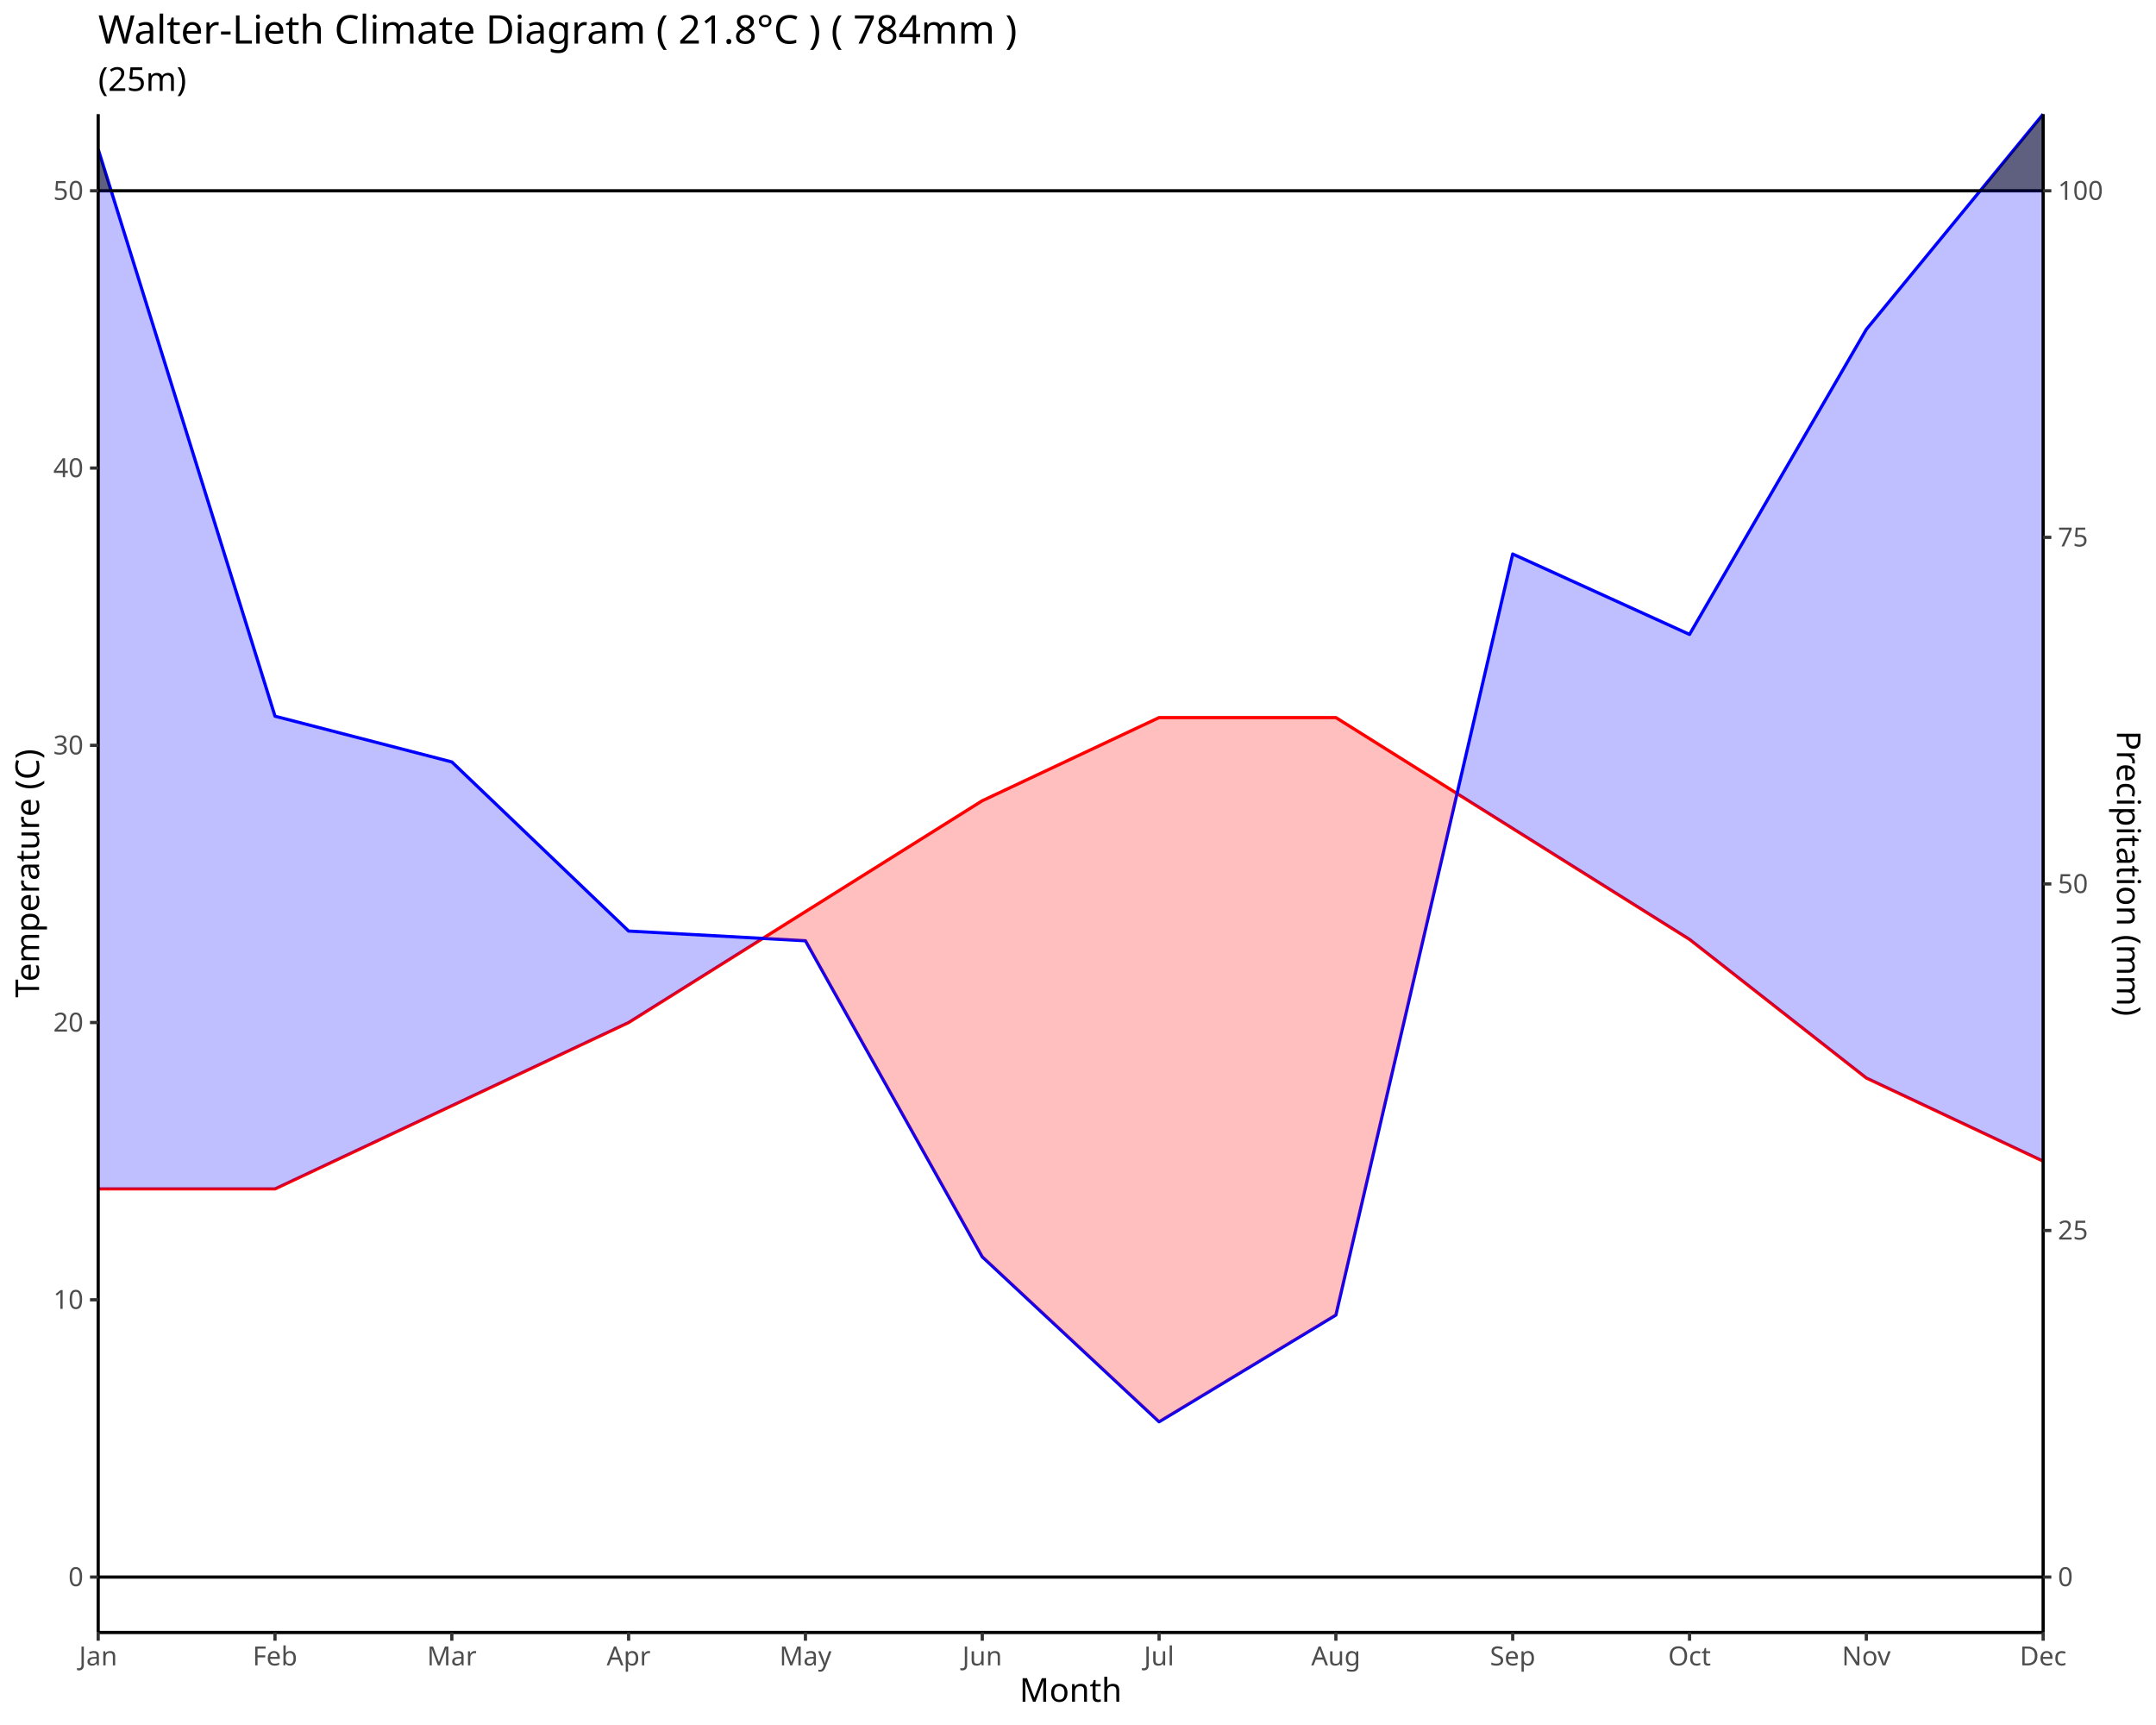
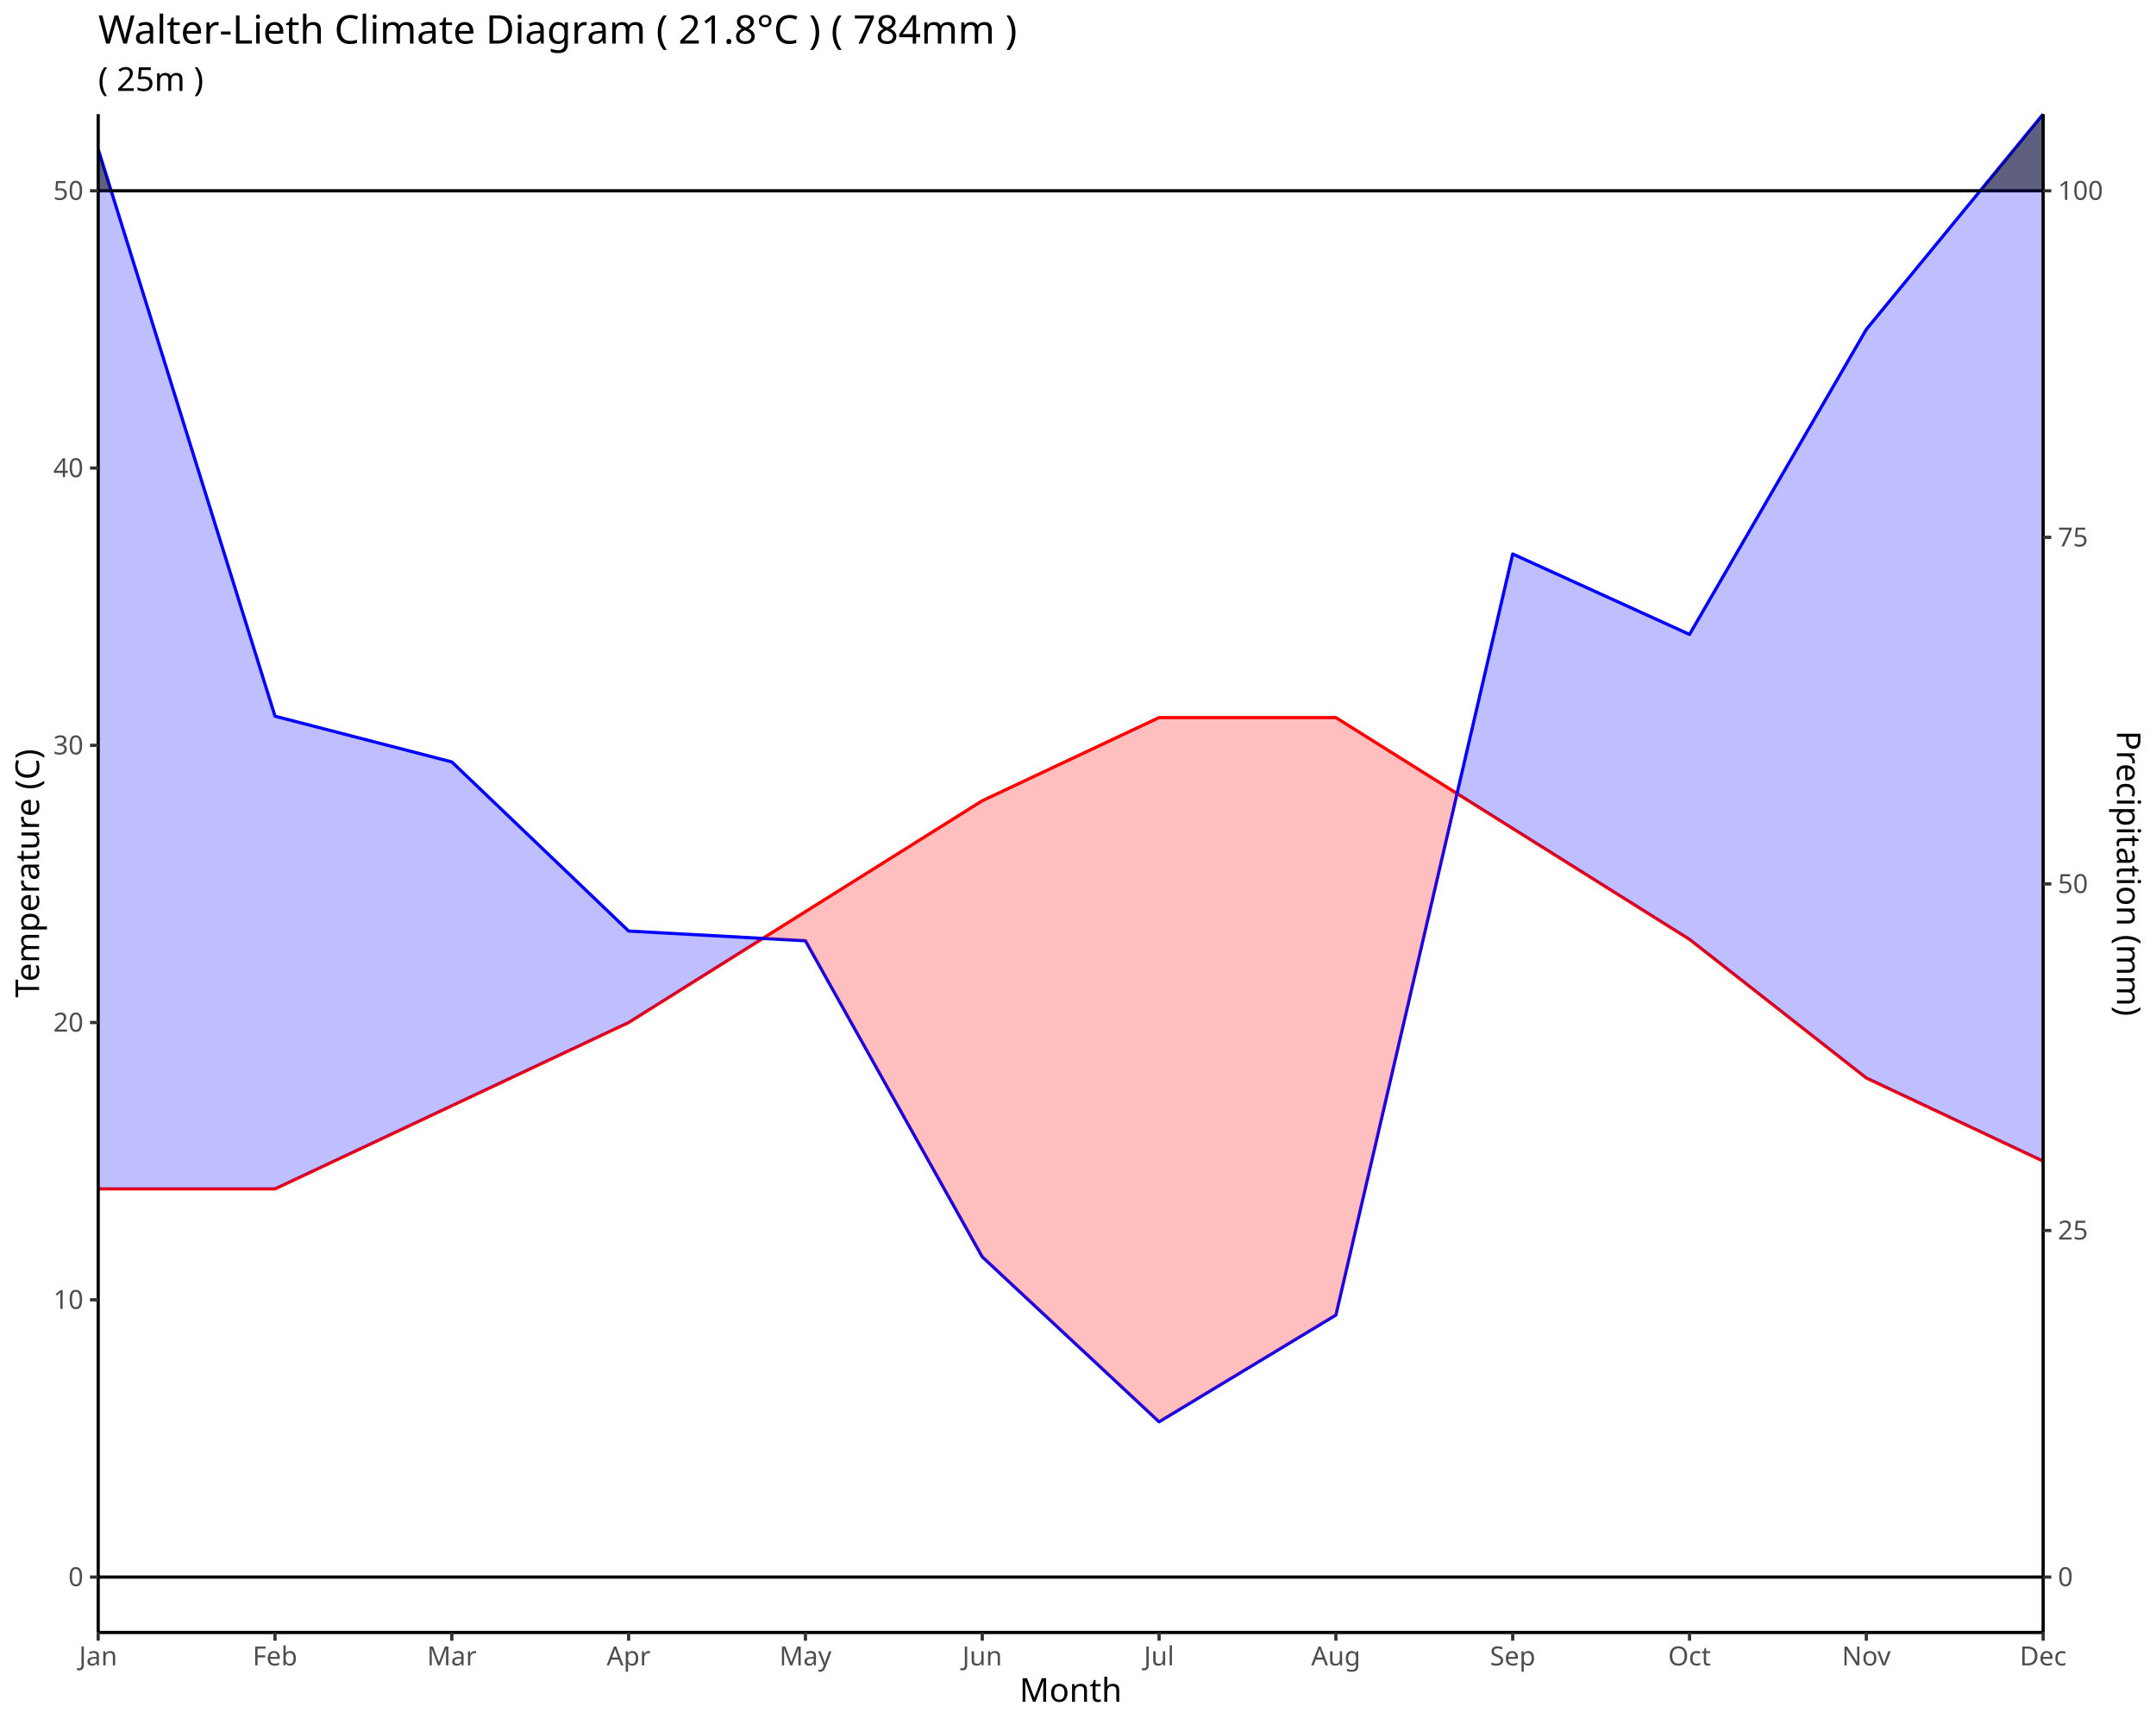
<svg xmlns="http://www.w3.org/2000/svg" class="svglite" data-engine-version="2.0" width="720.00pt" height="576.00pt" viewBox="0 0 720.00 576.00">
  <defs>
    <style type="text/css">
    .svglite line, .svglite polyline, .svglite polygon, .svglite path, .svglite rect, .svglite circle {
      fill: none;
      stroke: #000000;
      stroke-linecap: round;
      stroke-linejoin: round;
      stroke-miterlimit: 10.00;
    }
  </style>
  </defs>
  <rect width="100%" height="100%" style="stroke: none; fill: #FFFFFF;" />
  <defs>
    <clipPath id="cpMC4wMHw3MjAuMDB8MC4wMHw1NzYuMDA=">
      <rect x="0.00" y="0.00" width="720.00" height="576.00" />
    </clipPath>
  </defs>
  <g clip-path="url(#cpMC4wMHw3MjAuMDB8MC4wMHw1NzYuMDA=)">
    <rect x="0.00" y="0.00" width="720.00" height="576.00" style="stroke-width: 1.07; stroke: #FFFFFF; fill: #FFFFFF;" />
    <rect x="32.79" y="38.12" width="649.52" height="507.00" style="stroke-width: 1.07; stroke: none; fill: #FFFFFF;" />
    <polyline points="32.79,396.99 91.84,396.99 150.89,369.22 209.93,341.44 254.73,313.35 254.73,313.35 268.98,304.41 328.03,267.38 387.08,239.61 446.12,239.61 486.58,264.98 486.58,264.98 505.17,276.64 564.22,313.67 623.26,359.96 682.31,387.73 " style="stroke-width: 1.07; stroke: #FF0000; stroke-linecap: butt;" />
    <polyline points="32.79,49.83 91.84,239.15 150.89,254.42 209.93,310.89 254.73,313.35 254.73,313.35 268.98,314.13 328.03,419.67 387.08,474.75 446.12,439.11 486.58,264.98 486.58,264.98 505.17,184.99 564.22,211.84 623.26,110.00 682.31,38.12 " style="stroke-width: 1.07; stroke: #0000FF; stroke-linecap: butt;" />
    <line x1="32.79" y1="63.71" x2="682.31" y2="63.71" style="stroke-width: 1.07; stroke-linecap: butt;" />
    <line x1="32.79" y1="526.60" x2="682.31" y2="526.60" style="stroke-width: 1.07; stroke-linecap: butt;" />
    <polygon points="32.79,49.83 91.84,239.15 150.89,254.42 209.93,310.89 254.73,313.35 486.58,264.98 505.17,184.99 564.22,211.84 623.26,110.00 682.31,38.12 682.31,387.73 623.26,359.96 564.22,313.67 505.17,276.64 486.58,264.98 254.73,313.35 209.93,341.44 150.89,369.22 91.84,396.99 32.79,396.99 " style="stroke-width: 0.00; stroke: none; stroke-linecap: butt; fill: #0000FF; fill-opacity: 0.25;" />
    <polyline points="32.79,49.83 91.84,239.15 150.89,254.42 209.93,310.89 254.73,313.35 486.58,264.98 505.17,184.99 564.22,211.84 623.26,110.00 682.31,38.12 " style="stroke-width: 1.07; stroke: none; stroke-linecap: butt;" />
    <polyline points="682.31,387.73 623.26,359.96 564.22,313.67 505.17,276.64 486.58,264.98 254.73,313.35 209.93,341.44 150.89,369.22 91.84,396.99 32.79,396.99 " style="stroke-width: 1.07; stroke: none; stroke-linecap: butt;" />
    <polygon points="254.73,313.35 268.98,304.41 328.03,267.38 387.08,239.61 446.12,239.61 486.58,264.98 486.58,264.98 446.12,439.11 387.08,474.75 328.03,419.67 268.98,314.13 254.73,313.35 " style="stroke-width: 0.00; stroke: none; stroke-linecap: butt; fill: #FF0000; fill-opacity: 0.25;" />
    <polyline points="254.73,313.35 268.98,304.41 328.03,267.38 387.08,239.61 446.12,239.61 486.58,264.98 " style="stroke-width: 1.07; stroke: none; stroke-linecap: butt;" />
    <polyline points="486.58,264.98 446.12,439.11 387.08,474.75 328.03,419.67 268.98,314.13 254.73,313.35 " style="stroke-width: 1.07; stroke: none; stroke-linecap: butt;" />
    <polygon points="32.79,49.83 32.79,49.83 37.12,63.71 661.29,63.71 682.31,38.12 682.31,38.12 682.31,63.71 682.31,63.71 661.29,63.71 37.12,63.71 32.79,63.71 32.79,63.71 " style="stroke-width: 0.00; stroke: none; stroke-linecap: butt; fill: #000000; fill-opacity: 0.50;" />
    <polyline points="32.79,49.83 32.79,49.83 37.12,63.71 661.29,63.71 682.31,38.12 682.31,38.12 " style="stroke-width: 1.07; stroke: none; stroke-linecap: butt;" />
    <polyline points="682.31,63.71 682.31,63.71 661.29,63.71 37.12,63.71 32.79,63.71 32.79,63.71 " style="stroke-width: 1.07; stroke: none; stroke-linecap: butt;" />
    <polyline points="32.79,545.11 32.79,38.12 " style="stroke-width: 1.07; stroke-linecap: butt;" />
    <text x="27.86" y="529.63" text-anchor="end" style="font-size: 8.80px; fill: #4D4D4D; font-family: sans;" textLength="4.89px" lengthAdjust="spacingAndGlyphs">0</text>
    <text x="27.86" y="437.05" text-anchor="end" style="font-size: 8.80px; fill: #4D4D4D; font-family: sans;" textLength="9.79px" lengthAdjust="spacingAndGlyphs">10</text>
    <text x="27.86" y="344.47" text-anchor="end" style="font-size: 8.80px; fill: #4D4D4D; font-family: sans;" textLength="9.79px" lengthAdjust="spacingAndGlyphs">20</text>
    <text x="27.86" y="251.90" text-anchor="end" style="font-size: 8.80px; fill: #4D4D4D; font-family: sans;" textLength="9.79px" lengthAdjust="spacingAndGlyphs">30</text>
    <text x="27.86" y="159.32" text-anchor="end" style="font-size: 8.80px; fill: #4D4D4D; font-family: sans;" textLength="9.79px" lengthAdjust="spacingAndGlyphs">40</text>
    <text x="27.86" y="66.74" text-anchor="end" style="font-size: 8.80px; fill: #4D4D4D; font-family: sans;" textLength="9.79px" lengthAdjust="spacingAndGlyphs">50</text>
    <polyline points="30.05,526.60 32.79,526.60 " style="stroke-width: 1.07; stroke: #333333; stroke-linecap: butt;" />
    <polyline points="30.05,434.02 32.79,434.02 " style="stroke-width: 1.07; stroke: #333333; stroke-linecap: butt;" />
    <polyline points="30.05,341.44 32.79,341.44 " style="stroke-width: 1.07; stroke: #333333; stroke-linecap: butt;" />
    <polyline points="30.05,248.87 32.79,248.87 " style="stroke-width: 1.07; stroke: #333333; stroke-linecap: butt;" />
    <polyline points="30.05,156.29 32.79,156.29 " style="stroke-width: 1.07; stroke: #333333; stroke-linecap: butt;" />
    <polyline points="30.05,63.71 32.79,63.71 " style="stroke-width: 1.07; stroke: #333333; stroke-linecap: butt;" />
    <polyline points="682.31,545.11 682.31,38.12 " style="stroke-width: 1.07; stroke-linecap: butt;" />
    <polyline points="685.05,526.60 682.31,526.60 " style="stroke-width: 1.07; stroke: #333333; stroke-linecap: butt;" />
    <polyline points="685.05,410.88 682.31,410.88 " style="stroke-width: 1.07; stroke: #333333; stroke-linecap: butt;" />
    <polyline points="685.05,295.16 682.31,295.16 " style="stroke-width: 1.07; stroke: #333333; stroke-linecap: butt;" />
    <polyline points="685.05,179.43 682.31,179.43 " style="stroke-width: 1.07; stroke: #333333; stroke-linecap: butt;" />
    <polyline points="685.05,63.71 682.31,63.71 " style="stroke-width: 1.07; stroke: #333333; stroke-linecap: butt;" />
    <text x="687.24" y="529.63" style="font-size: 8.80px; fill: #4D4D4D; font-family: sans;" textLength="4.89px" lengthAdjust="spacingAndGlyphs">0</text>
    <text x="687.24" y="413.90" style="font-size: 8.80px; fill: #4D4D4D; font-family: sans;" textLength="9.79px" lengthAdjust="spacingAndGlyphs">25</text>
    <text x="687.24" y="298.18" style="font-size: 8.80px; fill: #4D4D4D; font-family: sans;" textLength="9.79px" lengthAdjust="spacingAndGlyphs">50</text>
    <text x="687.24" y="182.46" style="font-size: 8.80px; fill: #4D4D4D; font-family: sans;" textLength="9.79px" lengthAdjust="spacingAndGlyphs">75</text>
    <text x="687.24" y="66.74" style="font-size: 8.80px; fill: #4D4D4D; font-family: sans;" textLength="14.68px" lengthAdjust="spacingAndGlyphs">100</text>
    <polyline points="32.79,545.11 682.31,545.11 " style="stroke-width: 1.07; stroke-linecap: butt;" />
    <polyline points="32.79,547.85 32.79,545.11 " style="stroke-width: 1.07; stroke: #333333; stroke-linecap: butt;" />
    <polyline points="91.84,547.85 91.84,545.11 " style="stroke-width: 1.07; stroke: #333333; stroke-linecap: butt;" />
    <polyline points="150.89,547.85 150.89,545.11 " style="stroke-width: 1.07; stroke: #333333; stroke-linecap: butt;" />
    <polyline points="209.93,547.85 209.93,545.11 " style="stroke-width: 1.07; stroke: #333333; stroke-linecap: butt;" />
    <polyline points="268.98,547.85 268.98,545.11 " style="stroke-width: 1.07; stroke: #333333; stroke-linecap: butt;" />
    <polyline points="328.03,547.85 328.03,545.11 " style="stroke-width: 1.07; stroke: #333333; stroke-linecap: butt;" />
    <polyline points="387.08,547.85 387.08,545.11 " style="stroke-width: 1.07; stroke: #333333; stroke-linecap: butt;" />
    <polyline points="446.12,547.85 446.12,545.11 " style="stroke-width: 1.07; stroke: #333333; stroke-linecap: butt;" />
    <polyline points="505.17,547.85 505.17,545.11 " style="stroke-width: 1.07; stroke: #333333; stroke-linecap: butt;" />
    <polyline points="564.22,547.85 564.22,545.11 " style="stroke-width: 1.07; stroke: #333333; stroke-linecap: butt;" />
    <polyline points="623.26,547.85 623.26,545.11 " style="stroke-width: 1.07; stroke: #333333; stroke-linecap: butt;" />
    <polyline points="682.31,547.85 682.31,545.11 " style="stroke-width: 1.07; stroke: #333333; stroke-linecap: butt;" />
    <text x="32.79" y="556.10" text-anchor="middle" style="font-size: 8.80px; fill: #4D4D4D; font-family: sans;" textLength="14.19px" lengthAdjust="spacingAndGlyphs">Jan</text>
    <text x="91.84" y="556.10" text-anchor="middle" style="font-size: 8.80px; fill: #4D4D4D; font-family: sans;" textLength="15.16px" lengthAdjust="spacingAndGlyphs">Feb</text>
    <text x="150.89" y="556.10" text-anchor="middle" style="font-size: 8.80px; fill: #4D4D4D; font-family: sans;" textLength="15.16px" lengthAdjust="spacingAndGlyphs">Mar</text>
    <text x="209.93" y="556.10" text-anchor="middle" style="font-size: 8.80px; fill: #4D4D4D; font-family: sans;" textLength="13.70px" lengthAdjust="spacingAndGlyphs">Apr</text>
    <text x="268.98" y="556.10" text-anchor="middle" style="font-size: 8.80px; fill: #4D4D4D; font-family: sans;" textLength="16.63px" lengthAdjust="spacingAndGlyphs">May</text>
    <text x="328.03" y="556.10" text-anchor="middle" style="font-size: 8.80px; fill: #4D4D4D; font-family: sans;" textLength="14.19px" lengthAdjust="spacingAndGlyphs">Jun</text>
    <text x="387.08" y="556.10" text-anchor="middle" style="font-size: 8.80px; fill: #4D4D4D; font-family: sans;" textLength="11.25px" lengthAdjust="spacingAndGlyphs">Jul</text>
    <text x="446.12" y="556.10" text-anchor="middle" style="font-size: 8.80px; fill: #4D4D4D; font-family: sans;" textLength="15.66px" lengthAdjust="spacingAndGlyphs">Aug</text>
    <text x="505.17" y="556.10" text-anchor="middle" style="font-size: 8.80px; fill: #4D4D4D; font-family: sans;" textLength="15.66px" lengthAdjust="spacingAndGlyphs">Sep</text>
    <text x="564.22" y="556.10" text-anchor="middle" style="font-size: 8.80px; fill: #4D4D4D; font-family: sans;" textLength="13.70px" lengthAdjust="spacingAndGlyphs">Oct</text>
    <text x="623.26" y="556.10" text-anchor="middle" style="font-size: 8.80px; fill: #4D4D4D; font-family: sans;" textLength="15.66px" lengthAdjust="spacingAndGlyphs">Nov</text>
    <text x="682.31" y="556.10" text-anchor="middle" style="font-size: 8.80px; fill: #4D4D4D; font-family: sans;" textLength="15.66px" lengthAdjust="spacingAndGlyphs">Dec</text>
    <text x="357.55" y="568.24" text-anchor="middle" style="font-size: 11.00px; font-family: sans;" textLength="30.58px" lengthAdjust="spacingAndGlyphs">Month</text>
    <text transform="translate(13.05,291.61) rotate(-90)" text-anchor="middle" style="font-size: 11.00px; font-family: sans;" textLength="81.31px" lengthAdjust="spacingAndGlyphs">Temperature (C)</text>
    <text transform="translate(706.95,291.61) rotate(90)" text-anchor="middle" style="font-size: 11.00px; font-family: sans;" textLength="89.25px" lengthAdjust="spacingAndGlyphs">Precipitation (mm)</text>
-     <text x="32.79" y="30.35" style="font-size: 11.00px; font-family: sans;" textLength="28.73px" lengthAdjust="spacingAndGlyphs">(25m)</text>
+     <text x="32.79" y="30.35" style="font-size: 11.00px; font-family: sans;" textLength="34.84px" lengthAdjust="spacingAndGlyphs">( 25m )</text>
    <text x="32.79" y="14.56" style="font-size: 13.20px; font-family: sans;" textLength="352.25px" lengthAdjust="spacingAndGlyphs">Walter-Lieth Climate Diagram           ( 21.8°C )      ( 784mm )</text>
  </g>
</svg>
